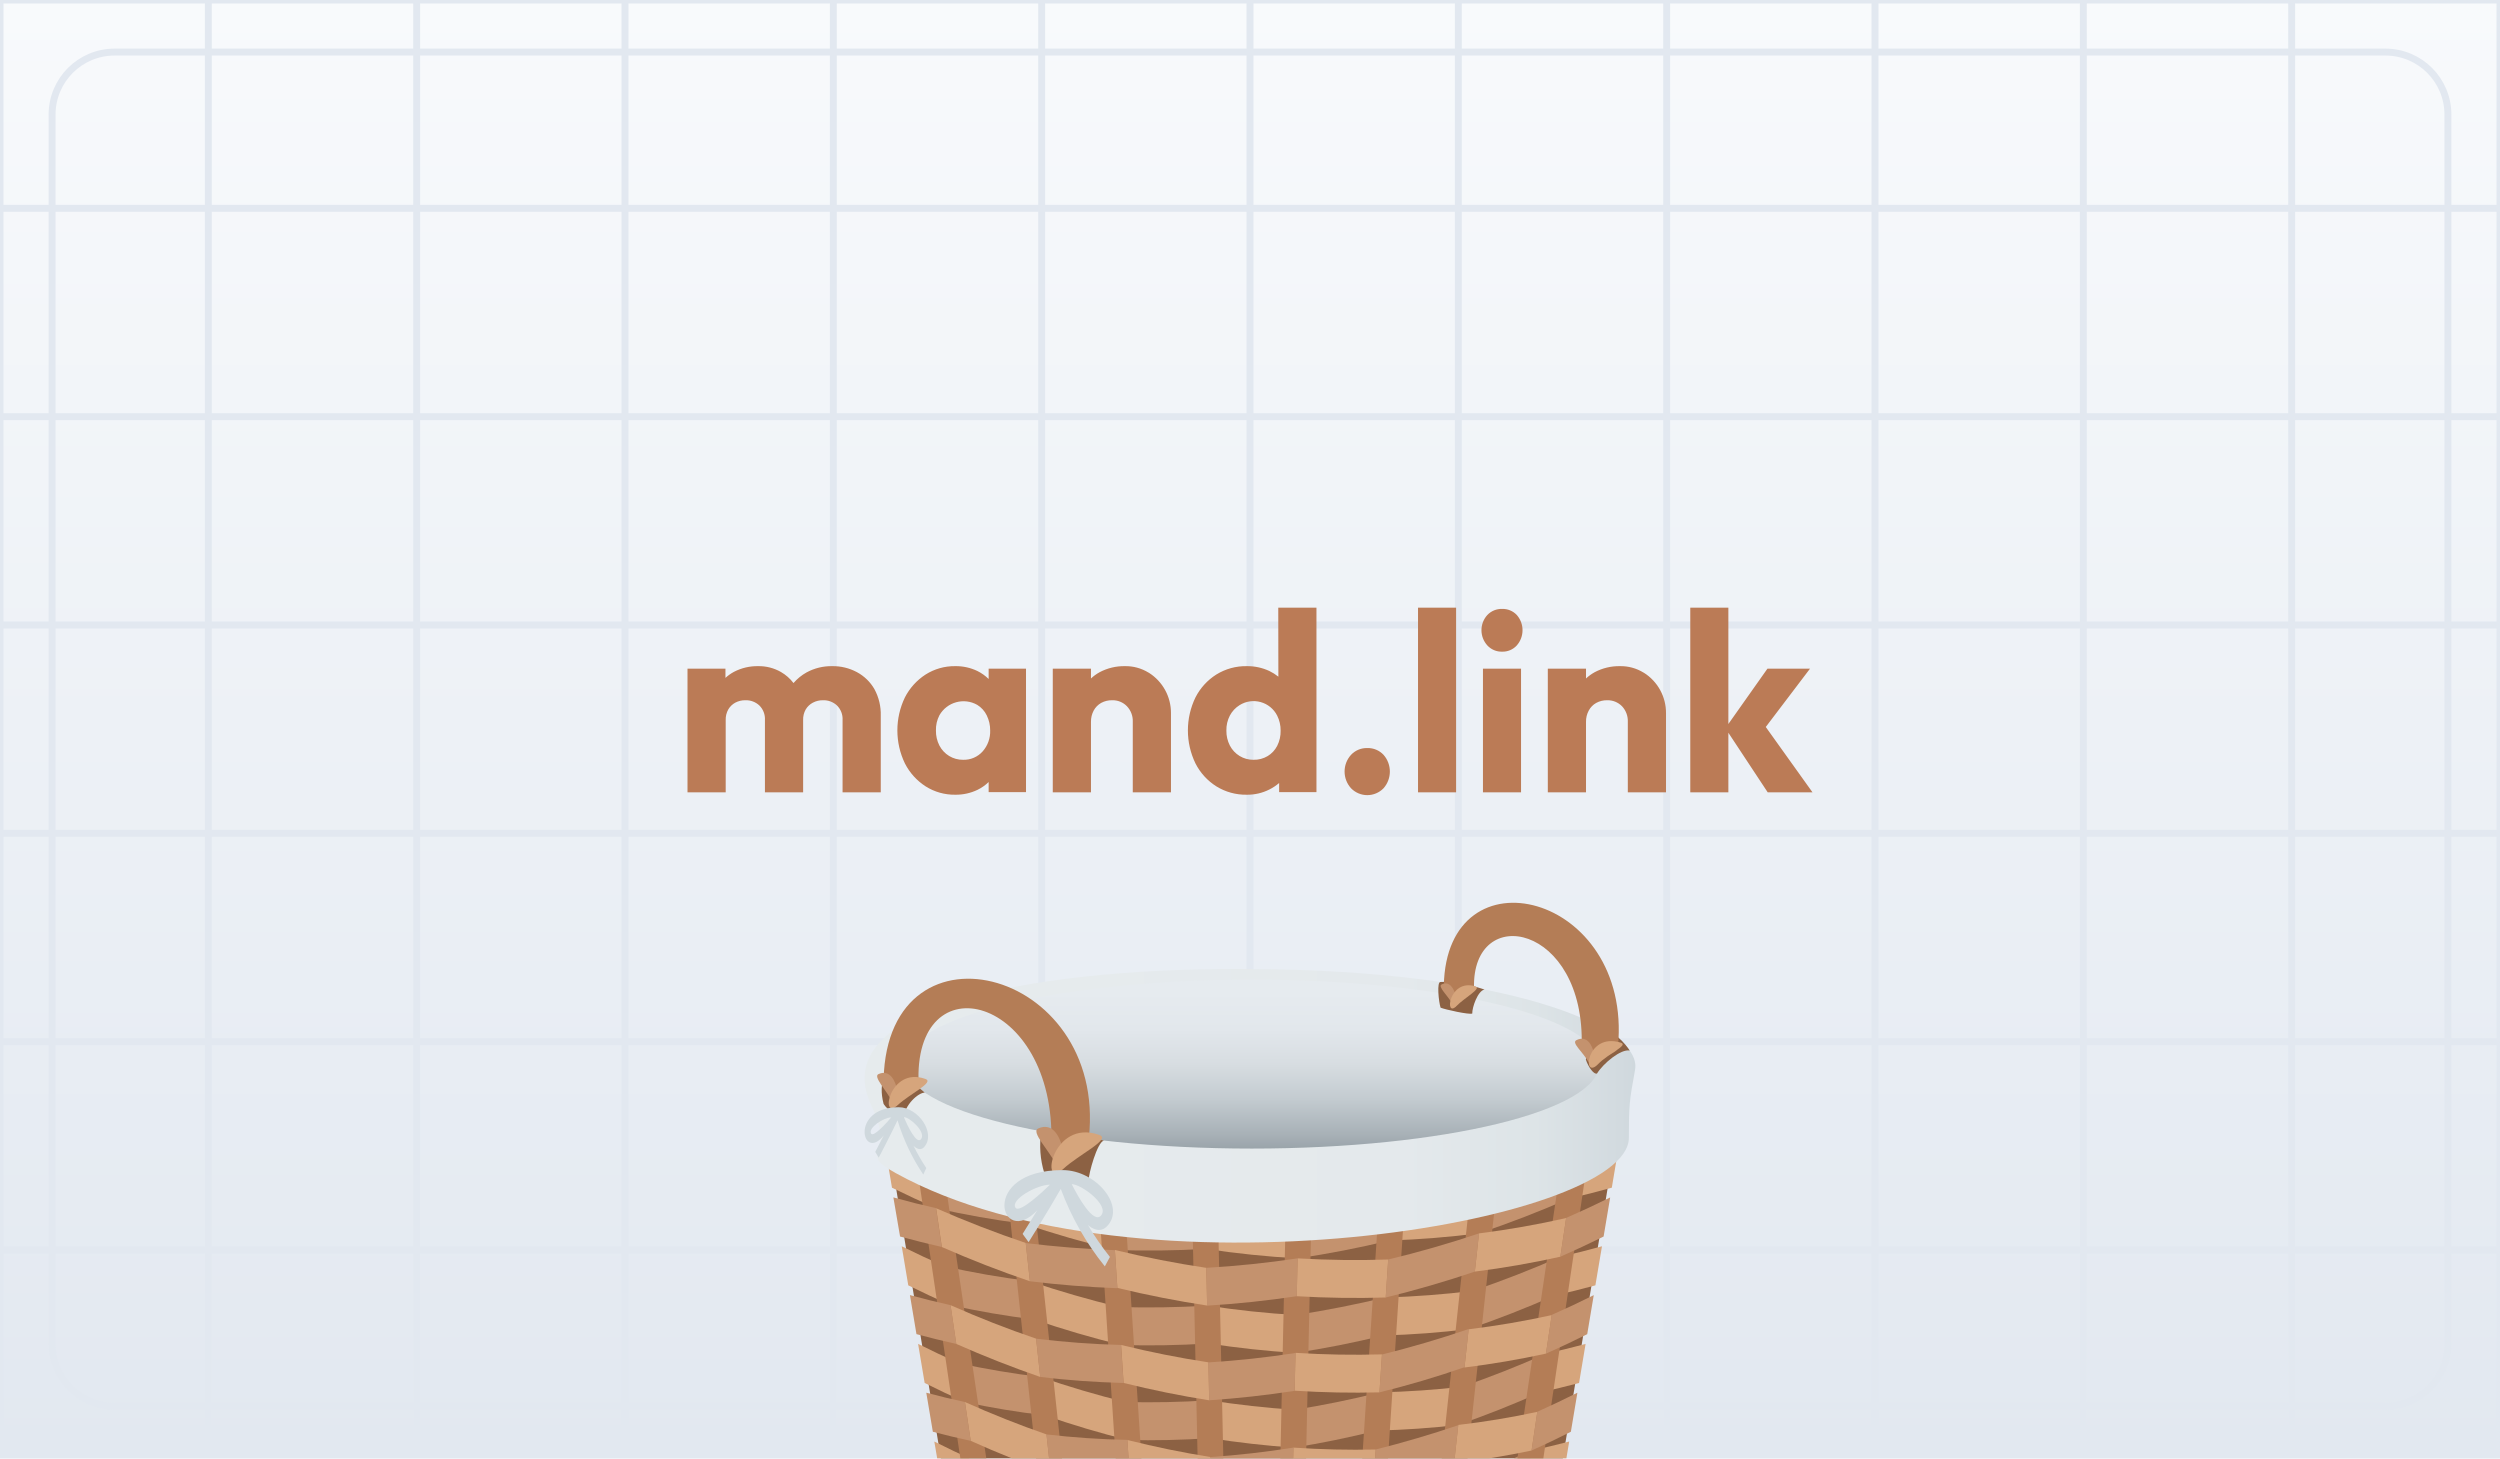
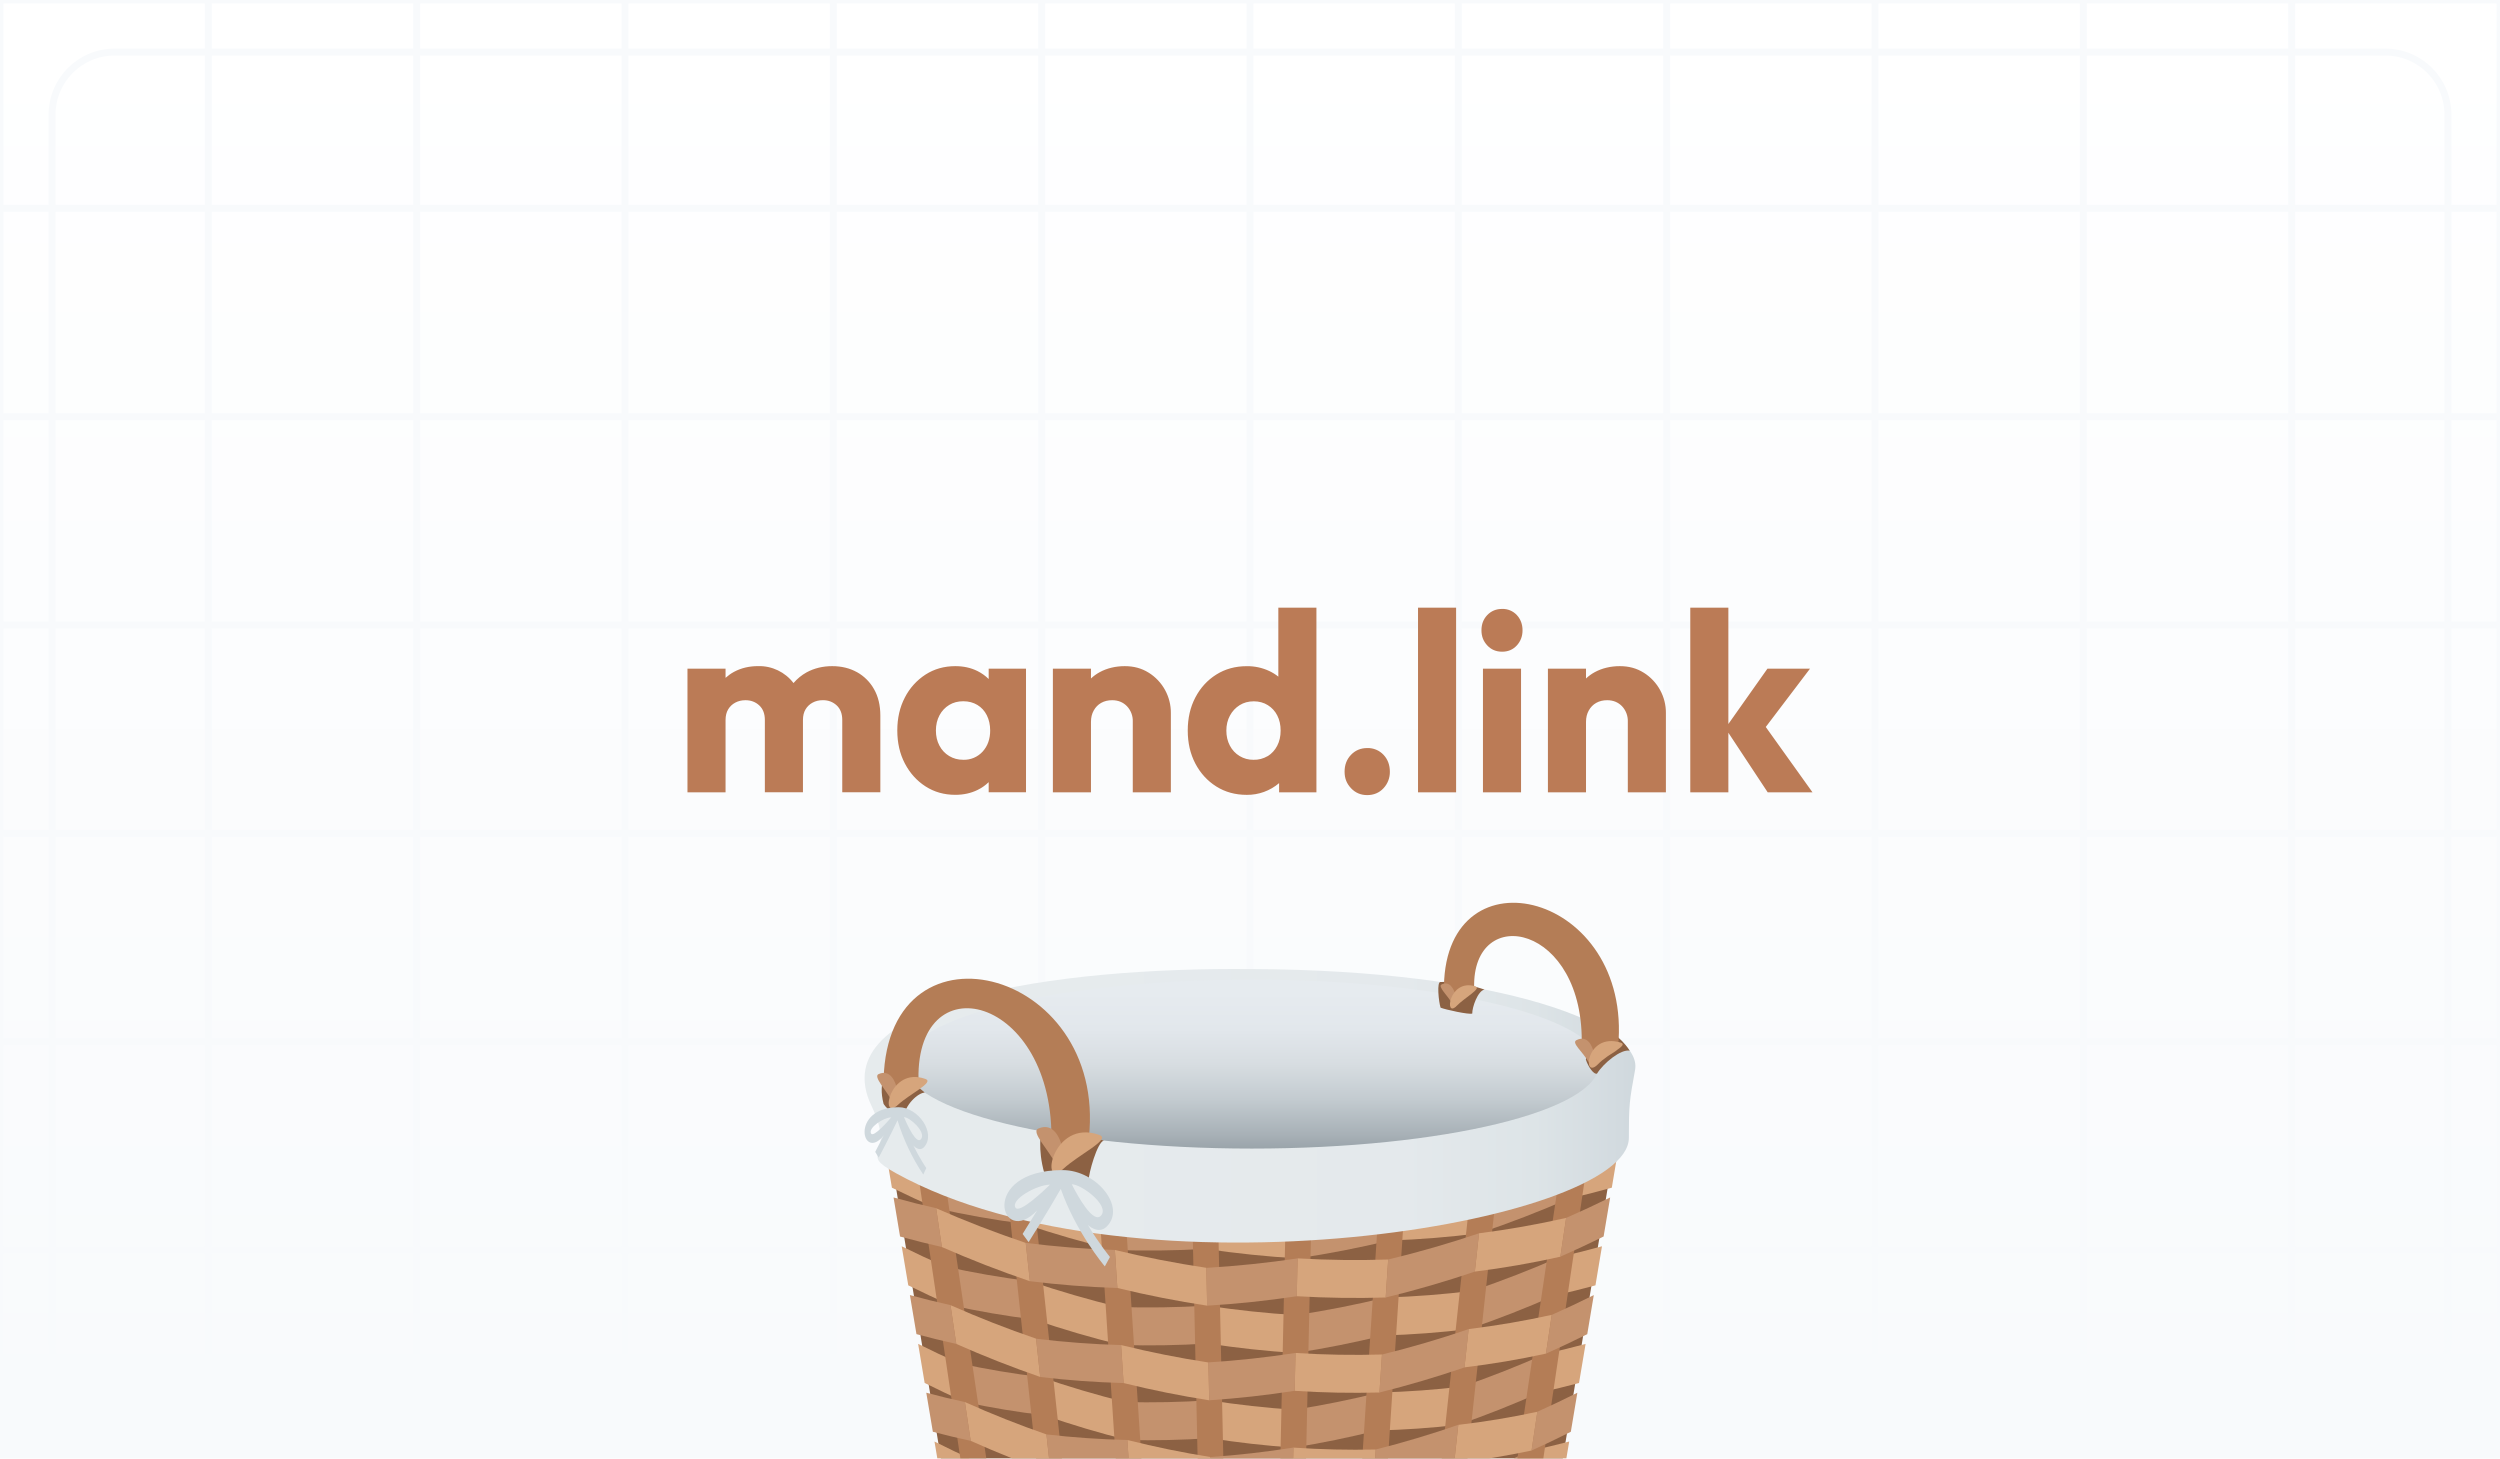
<svg xmlns="http://www.w3.org/2000/svg" xmlns:xlink="http://www.w3.org/1999/xlink" viewBox="0 0 720 420">
  <defs>
-     <linearGradient id="b" x1="361" y1="421" x2="361" y2="1" gradientUnits="userSpaceOnUse">
-       <stop offset="0" stop-color="#e2e8f0" />
-       <stop offset="1" stop-color="#f8fafc" />
+     <linearGradient id="b" x1="361" y1="421" x2="361" y2="1" gradientTransform="matrix(1, 0, 0, 1, 0, 0)" gradientUnits="userSpaceOnUse">
+       <stop offset="0" stop-color="#f8fafc" />
+       <stop offset="1" stop-color="#fff" />
    </linearGradient>
-     <linearGradient id="e" x1="249" y1="-362.47" x2="471" y2="-362.47" gradientTransform="matrix(1, 0, 0, -1, 0, -44)" gradientUnits="userSpaceOnUse">
+     <linearGradient id="e" x1="249" y1="1543.53" x2="471" y2="1543.53" gradientTransform="translate(0 1862) scale(1 -1)" gradientUnits="userSpaceOnUse">
      <stop offset=".25" stop-color="#e6ebed" />
      <stop offset=".7" stop-color="#e4e9ec" />
      <stop offset=".87" stop-color="#dde4e7" />
      <stop offset=".98" stop-color="#d2dadf" />
      <stop offset="1" stop-color="#cfd8dd" />
    </linearGradient>
-     <linearGradient id="f" x1="360.53" y1="-392.68" x2="360.53" y2="-329.72" gradientTransform="matrix(1, 0, 0, -1, 0, -44)" gradientUnits="userSpaceOnUse">
+     <linearGradient id="f" x1="360.53" y1="1513.32" x2="360.53" y2="1576.28" gradientTransform="translate(0 1862) scale(1 -1)" gradientUnits="userSpaceOnUse">
      <stop offset="0" stop-color="#4e5e67" />
      <stop offset=".04" stop-color="#5b6a72" />
      <stop offset=".19" stop-color="#859198" />
      <stop offset=".35" stop-color="#a8b1b7" />
      <stop offset=".51" stop-color="#c3cbd0" />
      <stop offset=".67" stop-color="#d7dde1" />
      <stop offset=".83" stop-color="#e2e7ec" />
      <stop offset="1" stop-color="#e6ebef" />
    </linearGradient>
    <clipPath id="a">
      <path fill="none" d="M1 1h720v420H1z" />
    </clipPath>
    <clipPath id="d">
      <path fill="none" d="M0 0h720v420H0z" />
    </clipPath>
    <symbol id="c" viewBox="0 0 722 422">
      <g clip-path="url(#a)">
        <path fill="url(#b)" d="M1 1h720v420H1z" />
-         <path fill="none" stroke="#e2e8f0" stroke-miterlimit="10" stroke-width="2" d="M1 1h60v60H1zm60 0h60v60H61zm60 0h60v60h-60zm60 0h60v60h-60zm60 0h60v60h-60zm60 0h60v60h-60zm60 0h60v60h-60zm60 0h60v60h-60zm60 0h60v60h-60zm60 0h60v60h-60zm60 0h60v60h-60zm60 0h60v60h-60zM1 61h60v60H1zm60 0h60v60H61zm60 0h60v60h-60zm60 0h60v60h-60zm60 0h60v60h-60zm60 0h60v60h-60zm60 0h60v60h-60zm60 0h60v60h-60zm60 0h60v60h-60zm60 0h60v60h-60zm60 0h60v60h-60zm60 0h60v60h-60zM1 121h60v60H1zm60 0h60v60H61zm60 0h60v60h-60zm60 0h60v60h-60zm60 0h60v60h-60zm60 0h60v60h-60zm60 0h60v60h-60zm60 0h60v60h-60zm60 0h60v60h-60zm60 0h60v60h-60zm60 0h60v60h-60zm60 0h60v60h-60zM1 181h60v60H1zm60 0h60v60H61zm60 0h60v60h-60zm60 0h60v60h-60zm60 0h60v60h-60zm60 0h60v60h-60zm60 0h60v60h-60zm60 0h60v60h-60zm60 0h60v60h-60zm60 0h60v60h-60zm60 0h60v60h-60zm60 0h60v60h-60zM1 241h60v60H1zm60 0h60v60H61zm60 0h60v60h-60zm60 0h60v60h-60zm60 0h60v60h-60zm60 0h60v60h-60zm60 0h60v60h-60zm60 0h60v60h-60zm60 0h60v60h-60zm60 0h60v60h-60zm60 0h60v60h-60zm60 0h60v60h-60zM1 301h60v60H1zm60 0h60v60H61zm60 0h60v60h-60zm60 0h60v60h-60zm60 0h60v60h-60zm60 0h60v60h-60zm60 0h60v60h-60zm60 0h60v60h-60zm60 0h60v60h-60zm60 0h60v60h-60zm60 0h60v60h-60zm60 0h60v60h-60zM1 361h60v60H1zm60 0h60v60H61zm60 0h60v60h-60zm60 0h60v60h-60zm60 0h60v60h-60zm60 0h60v60h-60zm60 0h60v60h-60zm60 0h60v60h-60zm60 0h60v60h-60zm60 0h60v60h-60zm60 0h60v60h-60zm60 0h60v60h-60z" />
-         <rect x="16" y="16" width="690" height="390" rx="18" fill="none" stroke="#e2e8f0" stroke-miterlimit="10" stroke-width="2" />
+         <path fill="none" stroke="#f8fafc" stroke-miterlimit="10" stroke-width="2" d="M1 1h60v60H1zm60 0h60v60H61zm60 0h60v60h-60zm60 0h60v60h-60zm60 0h60v60h-60zm60 0h60v60h-60zm60 0h60v60h-60zm60 0h60v60h-60zm60 0h60v60h-60zm60 0h60v60h-60zm60 0h60v60h-60zm60 0h60v60h-60zM1 61h60v60H1zm60 0h60v60H61zm60 0h60v60h-60zm60 0h60v60h-60zm60 0h60v60h-60zm60 0h60v60h-60zm60 0h60v60h-60zm60 0h60v60h-60zm60 0h60v60h-60zm60 0h60v60h-60zm60 0h60v60h-60zm60 0h60v60h-60zM1 121h60v60H1zm60 0h60v60H61zm60 0h60v60h-60zm60 0h60v60h-60zm60 0h60v60h-60zm60 0h60v60h-60zm60 0h60v60h-60zm60 0h60v60h-60zm60 0h60v60h-60zm60 0h60v60h-60zm60 0h60v60h-60zm60 0h60v60h-60zM1 181h60v60H1zm60 0h60v60H61zm60 0h60v60h-60zm60 0h60v60h-60zm60 0h60v60h-60zm60 0h60v60h-60zm60 0h60v60h-60zm60 0h60v60h-60zm60 0h60v60h-60zm60 0h60v60h-60zm60 0h60v60h-60zm60 0h60v60h-60zM1 241h60v60H1zm60 0h60v60H61zm60 0h60v60h-60zm60 0h60v60h-60zm60 0h60v60h-60zm60 0h60v60h-60zm60 0h60v60h-60zm60 0h60v60h-60zm60 0h60v60h-60zm60 0h60v60h-60zm60 0h60v60h-60zm60 0h60v60h-60zM1 301h60v60H1zm60 0h60v60H61zm60 0h60v60h-60zm60 0h60v60h-60zm60 0h60v60h-60zm60 0h60v60h-60zm60 0h60v60h-60zm60 0h60v60h-60zm60 0h60v60h-60zm60 0h60v60h-60zm60 0h60v60h-60zm60 0h60v60h-60zM1 361h60v60H1zm60 0h60v60H61zm60 0h60v60h-60zm60 0h60v60h-60zm60 0h60v60h-60zm60 0h60v60h-60zm60 0h60v60h-60zm60 0h60v60h-60zm60 0h60v60h-60zm60 0h60v60h-60zm60 0h60v60h-60zm60 0h60v60h-60z" />
+         <rect x="16" y="16" width="690" height="390" rx="18" ry="18" fill="none" stroke="#f8fafc" stroke-miterlimit="10" stroke-width="2" />
      </g>
    </symbol>
  </defs>
  <use width="722" height="422" transform="translate(-1 -1)" xlink:href="#c" />
  <g clip-path="url(#d)">
-     <path d="M446.4 442.27a241.72 241.72 0 0 1-171.73 0L256 329.73a294.33 294.33 0 0 0 209.07 0L446.4 442.27Z" fill="#8c6143" />
-     <path d="M271 426.4c3.66 1.87 7.33 3.63 11 5.31q-.82-5.59-1.66-11.17a296.08 296.08 0 0 1-11.26-5.38Zm180.93-11.24q-5.35 1.41-10.84 2.59l-1.66 11.16q5.35-1.12 10.62-2.51.95-5.61 1.88-11.24Z" fill="#d6a57c" />
-     <path d="M439.43 428.91q-11.15 5.05-22.43 9l1.19-11q11.51-4 22.9-9.16c-.55 3.73-1.09 7.44-1.66 11.16Z" fill="#c4926e" />
-     <path d="m348.25 403.29.24 10.9q12.06 1.89 24 2.72l.24-10.9q-12.16-.81-24.48-2.72Zm49.03-2.29-.72 11q11.85-.27 23.43-1.63l1.19-11q-11.79 1.36-23.9 1.63Zm-97.7-4.44 1.19 11q11.93 4.14 23.91 7.13l-.68-10.91q-12.25-3.04-24.42-7.22Z" fill="#d6a57c" />
-     <path d="M348.49 414.19q-12 .81-23.81.53l-.68-10.94q12 .3 24.29-.49Z" fill="#c4926e" />
-     <path d="M266.3 398.29q5.77 2.9 11.6 5.5l-1.65-11.16q-6-2.65-11.84-5.59Z" fill="#d6a57c" />
-     <path d="M300.78 407.59q-11.62-1.35-22.88-3.79l-1.65-11.17q11.46 2.5 23.34 3.93l1.19 11.03Z" fill="#c4926e" />
-     <path d="M456.65 387.05q-5.65 1.53-11.42 2.79L443.58 401c3.76-.81 7.49-1.72 11.19-2.7q.93-5.64 1.88-11.25Z" fill="#d6a57c" />
-     <path d="M443.58 401q-11.71 5.25-23.59 9.35l1.19-11q12.1-4.17 24.05-9.49L443.58 401Zm-47.02 11q-12 3-24.05 4.93l.24-10.9q12.24-1.92 24.53-5Z" fill="#c4926e" />
-     <path d="m347.65 376 .24 10.9q12.66 1.95 25.22 2.73l.24-10.9q-12.78-.73-25.7-2.73Zm51.43-2.32-.72 10.94q12.45-.35 24.62-1.85.58-5.5 1.19-11-12.39 1.52-25.09 1.91ZM296.6 369l1.19 11q12.51 4.26 25.09 7.35l-.71-10.95q-12.82-3.11-25.57-7.4Z" fill="#d6a57c" />
-     <path d="M347.89 386.93q-12.6.79-25 .43l-.71-10.94c8.41.25 16.92.13 25.48-.39Z" fill="#c4926e" />
-     <path d="M261.58 370.18q6.06 3 12.18 5.71l-1.66-11.17q-6.23-2.73-12.4-5.79.93 5.63 1.88 11.25Z" fill="#d6a57c" />
-     <path d="M297.79 380q-12.21-1.5-24-4.12l-1.66-11.17q12 2.7 24.5 4.26.57 5.53 1.16 11.03Z" fill="#c4926e" />
-     <path d="M461.37 358.93q-5.94 1.65-12 3l-1.66 11.17q5.94-1.32 11.76-2.92Z" fill="#d6a57c" />
-     <path d="M447.72 373.1q-12.29 5.43-24.74 9.67.58-5.5 1.19-11 12.68-4.31 25.21-9.81l-1.66 11.14Zm-49.36 11.52q-12.63 3.11-25.25 5l.24-10.9q12.84-2 25.73-5.08Z" fill="#c4926e" />
-     <path d="m347.05 348.79.24 10.89q13.26 2 26.42 2.73l.24-10.9q-13.38-.76-26.9-2.72Zm53.83-2.46-.72 10.94q13.05-.45 25.8-2.08l1.19-11a299.1 299.1 0 0 1-26.27 2.14Zm-107.27-4.93 1.2 11c8.72 2.93 17.5 5.46 26.28 7.57l-.72-10.94q-13.37-3.18-26.76-7.63Z" fill="#d6a57c" />
-     <path d="M347.29 359.68c-8.8.51-17.55.61-26.2.32l-.72-10.94c8.81.31 17.72.22 26.68-.27l.24 10.89Z" fill="#c4926e" />
-     <path d="m255 330.82 1.89 11.24q6.33 3.12 12.74 5.91l-1.66-11.16q-6.53-2.81-12.97-5.99Z" fill="#d6a57c" />
-     <path d="M294.81 352.43q-12.8-1.64-25.2-4.46l-1.66-11.16q12.62 2.9 25.66 4.59Z" fill="#c4926e" />
-     <path d="M466.09 330.82q-6.22 1.76-12.56 3.2-.84 5.58-1.66 11.17 6.22-1.43 12.33-3.13Z" fill="#d6a57c" />
-     <path d="M451.87 345.19q-12.86 5.63-25.91 10l1.19-11q13.28-4.44 26.38-10.14-.84 5.55-1.66 11.14Zm-51.71 12.08q-13.23 3.18-26.45 5.14l.24-10.9q13.46-2 26.93-5.18Z" fill="#c4926e" />
-     <path fill="#b47d56" d="m323.69 455.98-7.21-109.62 7.39-.42 7.21 109.61-7.39.43zm22.06 1.87-2.4-109.17 7.4-.13 2.4 109.16-7.4.14zm-65.29-11.72-16.61-111.8 7.33-.96 16.61 111.82-7.33.94zm21.41 5.94-11.96-110.49 7.37-.7 11.96 110.49-7.37.7zm117.32 0-7.36-.7 11.96-110.49 7.36.7-11.96 110.49zm21.41-5.94-7.32-.94 16.61-111.82 7.32.96-16.61 111.8zm-65.29 11.72-7.4-.14 2.41-109.16 7.4.13-2.41 109.17zm22.07-1.87-7.39-.43 7.21-109.61 7.38.42-7.2 109.62z" />
-     <path d="M347.65 376q-12.9-1.95-25.84-5.08l-.72-10.92q13.17 3.18 26.32 5.14Zm-51.05-7q-12.74-4.32-25.33-9.85-.84-5.58-1.66-11.17 12.81 5.61 25.8 10L296.6 369Z" fill="#d6a57c" />
-     <path d="M259.22 356.12q6 1.65 12 3-.84-5.58-1.66-11.17-6.19-1.39-12.27-3.1.98 5.65 1.93 11.27ZM295.4 358l1.2 11q12.43 1.54 25.2 2l-.71-10.95q-12.99-.49-25.69-2.05Z" fill="#c4926e" />
-     <path d="M449.38 361.93q-12.11 2.71-24.62 4.29l1.2-11q12.74-1.62 25.08-4.42l-1.66 11.13Z" fill="#d6a57c" />
-     <path d="M463.73 344.87q-6.32 3.11-12.69 5.9l-1.66 11.16q6.25-2.74 12.46-5.81Z" fill="#c4926e" />
-     <path d="M399.08 373.68q-12.69.39-25.61-.37l.24-10.9q13.16.76 26.09.33Z" fill="#d6a57c" />
-     <path d="m347.41 365.14.24 10.89q12.84-.78 25.82-2.72l.24-10.9q-13.2 1.97-26.3 2.73Zm52.39-2.4-.72 10.94q12.87-3.14 25.68-7.46l1.2-11q-13.04 4.37-26.16 7.52Z" fill="#c4926e" />
-     <path d="M348.25 403.29q-12.3-1.94-24.64-5l-.72-10.94q12.57 3.09 25.12 5Zm-48.67-6.73q-12.15-4.19-24.17-9.51l-1.65-11.16q12.23 5.42 24.63 9.64.61 5.47 1.19 11.03Z" fill="#d6a57c" />
-     <path d="M263.94 384.23q5.69 1.54 11.48 2.82l-1.66-11.16q-5.91-1.32-11.7-2.9l1.88 11.24Zm34.45 1.31 1.19 11c7.9 1 15.92 1.53 24 1.76l-.72-10.95c-8.23-.22-16.41-.83-24.47-1.81Z" fill="#c4926e" />
-     <path d="M445.23 389.84q-11.52 2.52-23.45 4l1.19-11c8.1-1 16.09-2.36 23.92-4.09l-1.66 11.09Z" fill="#d6a57c" />
-     <path d="M459 373q-6 3-12.11 5.69l-1.66 11.16q6-2.65 11.89-5.61L459 373Z" fill="#c4926e" />
-     <path d="M397.28 401q-12.09.31-24.41-.48l.24-10.9q12.54.79 24.89.44Z" fill="#d6a57c" />
-     <path d="m348 392.38.24 10.9q12.24-.81 24.62-2.72l.24-10.9q-12.59 1.94-25.1 2.72Zm50-2.28-.72 10.9q12.27-3 24.5-7.24l1.2-11Q410.52 387 398 390.1Z" fill="#c4926e" />
-     <path d="M348.85 430.54q-11.7-1.91-23.45-4.87l-.71-10.95q12 3 23.93 4.91l.23 10.91Zm-46.28-6.4q-11.56-4-23-9.18l-1.66-11.17q11.67 5.22 23.48 9.32.61 5.52 1.18 11.03Z" fill="#d6a57c" />
-     <path d="M268.66 412.35c3.6.95 7.23 1.83 10.9 2.61l-1.66-11.17c-3.74-.81-7.46-1.7-11.13-2.69Zm32.72.76q.58 5.52 1.19 11 11.26 1.29 22.83 1.53l-.71-10.95q-11.8-.24-23.31-1.58Z" fill="#c4926e" />
-     <path d="M441.09 417.75q-11 2.33-22.3 3.63l1.2-11q11.56-1.35 22.75-3.77Z" fill="#d6a57c" />
-     <path d="M454.29 401.1a288.82 288.82 0 0 1-11.55 5.49l-1.65 11.16q5.69-2.56 11.32-5.4.95-5.62 1.88-11.25Z" fill="#c4926e" />
-     <path d="M395.48 428.41q-11.49.22-23.21-.6l.24-10.9q11.94.81 23.69.55Z" fill="#d6a57c" />
-     <path d="m348.61 419.63.24 10.91q11.64-.84 23.42-2.73l.24-10.9q-12 1.91-23.9 2.72Zm47.59-2.17-.72 11q11.68-3 23.31-7l1.2-11q-11.86 4-23.79 7Z" fill="#c4926e" />
-     <path d="M360.53 279.1c-56.37-.63-124 9.14-109.55 39.37 7.45 15.56-4.43 13.06 7 19.39 68.7 38 211.13 14.57 211.13-10.17 0-9.45.15-10.6 1.78-19.56 2.35-12.76-38.11-28.75-110.36-29.03Z" fill="url(#e)" />
+     <path d="M446.4 442.27a241.72 241.72 0 0 1-171.73 0L256 329.72a294.28 294.28 0 0 0 209.07 0L446.4 442.27Z" fill="#8c6143" />
+     <path d="M271.02 426.4a271.2 271.2 0 0 0 11.03 5.31l-1.66-11.17c-3.77-1.7-7.53-3.49-11.26-5.38l1.89 11.24Zm180.91-11.24c-3.58.94-7.19 1.81-10.85 2.59l-1.66 11.17c3.57-.75 7.12-1.59 10.62-2.51l1.89-11.24Z" fill="#d6a57c" />
+     <path d="M439.43 428.91a277.8 277.8 0 0 1-22.43 9.02l1.19-11.03a281.36 281.36 0 0 0 22.89-9.16l-1.66 11.17Z" fill="#c4926e" />
+     <path d="m348.25 403.29.24 10.9a272.04 272.04 0 0 0 24.02 2.72l.24-10.9c-8.12-.54-16.3-1.44-24.5-2.72Zm49.03-2.25-.72 10.94c7.9-.19 15.72-.73 23.43-1.63l1.19-11.03a257.9 257.9 0 0 1-23.9 1.72Zm-97.7-4.48 1.19 11.03a280.65 280.65 0 0 0 23.91 7.13l-.72-10.94a291.32 291.32 0 0 1-24.38-7.22Z" fill="#d6a57c" />
+     <path d="M348.49 414.19c-8 .54-15.95.71-23.81.54l-.72-10.94c8.02.2 16.12.04 24.29-.5l.24 10.9Z" fill="#c4926e" />
+     <path d="M266.3 398.29c3.85 1.93 7.72 3.76 11.61 5.5l-1.66-11.16a302.17 302.17 0 0 1-11.83-5.59l1.88 11.25Z" fill="#d6a57c" />
+     <path d="M300.78 407.59a238.6 238.6 0 0 1-22.87-3.79l-1.66-11.16a244.86 244.86 0 0 0 23.34 3.93l1.19 11.03Z" fill="#c4926e" />
+     <path d="M456.65 387.05a253.56 253.56 0 0 1-11.42 2.8l-1.66 11.16c3.77-.81 7.5-1.72 11.19-2.71l1.89-11.25Z" fill="#d6a57c" />
+     <path d="M443.58 401a288.86 288.86 0 0 1-23.59 9.35l1.19-11.03a298.18 298.18 0 0 0 24.05-9.48l-1.66 11.17Zm-47.02 10.98a282.64 282.64 0 0 1-24.05 4.93l.24-10.9a281.96 281.96 0 0 0 24.53-4.97l-.72 10.94Z" fill="#c4926e" />
+     <path d="m347.65 376.03.24 10.9c8.44 1.3 16.86 2.2 25.22 2.73l.24-10.9c-8.52-.52-17.1-1.43-25.7-2.73Zm51.43-2.35-.72 10.94a266 266 0 0 0 24.61-1.85l1.19-11.03a266.3 266.3 0 0 1-25.09 1.94Zm-102.48-4.69 1.2 11.03a300.01 300.01 0 0 0 25.09 7.35l-.72-10.94a307.25 307.25 0 0 1-25.57-7.44Z" fill="#d6a57c" />
+     <path d="M347.89 386.93c-8.4.53-16.75.67-25.01.43l-.72-10.94c8.42.26 16.92.13 25.49-.39l.24 10.9Z" fill="#c4926e" />
+     <path d="M261.58 370.18c4.04 2 8.1 3.9 12.17 5.71l-1.66-11.17a301.33 301.33 0 0 1-12.4-5.79l1.89 11.25Z" fill="#d6a57c" />
+     <path d="M297.79 380.01c-8.14-1-16.16-2.38-24.04-4.12l-1.66-11.17c8.03 1.8 16.21 3.22 24.5 4.26l1.2 11.03Z" fill="#c4926e" />
+     <path d="M461.37 358.93c-3.96 1.1-7.95 2.1-11.98 3l-1.66 11.17c3.96-.89 7.88-1.86 11.76-2.92l1.88-11.25Z" fill="#d6a57c" />
+     <path d="M447.72 373.1a299.89 299.89 0 0 1-24.75 9.67l1.19-11.03a312.35 312.35 0 0 0 25.22-9.81l-1.66 11.17Zm-49.36 11.52a290.99 290.99 0 0 1-25.24 5.03l.24-10.9c8.56-1.3 17.15-2.99 25.73-5.08l-.72 10.94Z" fill="#c4926e" />
+     <path d="m347.05 348.79.24 10.9a298.74 298.74 0 0 0 26.42 2.73l.24-10.9c-8.92-.5-17.9-1.4-26.9-2.72Zm53.83-2.46-.72 10.94c8.7-.3 17.31-.99 25.8-2.08l1.19-11.03a284.77 284.77 0 0 1-26.27 2.17Zm-107.27-4.93 1.2 11.03c8.72 2.93 17.5 5.45 26.28 7.57l-.72-10.94a317.02 317.02 0 0 1-26.75-7.66Z" fill="#d6a57c" />
+     <path d="M347.29 359.68c-8.8.5-17.55.61-26.21.32l-.72-10.94c8.82.31 17.72.22 26.68-.27l.24 10.9Z" fill="#c4926e" />
+     <path d="m254.98 330.82 1.89 11.24c4.23 2.08 8.48 4.05 12.75 5.91l-1.66-11.16c-4.35-1.89-8.67-3.9-12.98-6Z" fill="#d6a57c" />
+     <path d="M294.81 352.43a264.78 264.78 0 0 1-25.2-4.46l-1.66-11.16a271.4 271.4 0 0 0 25.66 4.59l1.2 11.03Z" fill="#c4926e" />
+     <path d="M466.09 330.82a248.13 248.13 0 0 1-12.56 3.2l-1.66 11.17c4.15-.95 8.26-1.99 12.33-3.13l1.89-11.24Z" fill="#d6a57c" />
+     <path d="M451.87 345.19a314.64 314.64 0 0 1-25.91 10l1.19-11.03a322.03 322.03 0 0 0 26.38-10.14l-1.66 11.17Zm-51.71 12.08a310.35 310.35 0 0 1-26.44 5.14l.24-10.9a307.5 307.5 0 0 0 26.92-5.18l-.72 10.94Z" fill="#c4926e" />
+     <path fill="#b47d56" d="m323.69 455.98-7.21-109.62 7.39-.42 7.21 109.61-7.39.43zm22.06 1.87-2.4-109.17 7.4-.14 2.4 109.17-7.4.14zm-65.29-11.72-16.61-111.8 7.33-.96 16.61 111.82-7.33.94zm21.41 5.94-11.96-110.49 7.37-.7 11.95 110.49-7.36.7zm117.32 0-7.36-.7 11.96-110.49 7.36.7-11.96 110.49zm21.41-5.94-7.32-.94 16.61-111.82 7.32.96-16.61 111.8zm-65.29 11.72-7.4-.14 2.41-109.17 7.4.14-2.41 109.17zm22.07-1.87-7.39-.43 7.21-109.61 7.38.42-7.2 109.62z" />
+     <path d="M347.65 376.03c-8.6-1.3-17.22-2.99-25.84-5.09l-.72-10.94a306.35 306.35 0 0 0 26.33 5.13l.24 10.9Zm-51.05-7.04a313.48 313.48 0 0 1-25.33-9.84l-1.66-11.17a313.6 313.6 0 0 0 25.8 9.98l1.19 11.03Z" fill="#d6a57c" />
+     <path d="M259.22 356.12c3.98 1.1 7.99 2.1 12.05 3.02l-1.66-11.17c-4.13-.93-8.23-1.97-12.27-3.1l1.88 11.25Zm36.18 1.83 1.19 11.03c8.3 1.04 16.71 1.69 25.21 1.96l-.72-10.94c-8.66-.29-17.23-.98-25.68-2.05Z" fill="#c4926e" />
+     <path d="M449.38 361.93a258.79 258.79 0 0 1-24.62 4.29l1.2-11.03a265.41 265.41 0 0 0 25.08-4.43l-1.66 11.16Z" fill="#d6a57c" />
+     <path d="M463.73 344.87a314.73 314.73 0 0 1-12.69 5.89l-1.66 11.16c4.17-1.83 8.32-3.77 12.46-5.81l1.89-11.25Z" fill="#c4926e" />
+     <path d="M399.08 373.68c-8.46.26-17.01.14-25.61-.37l.24-10.9c8.76.51 17.47.61 26.08.33l-.72 10.94Z" fill="#d6a57c" />
+     <path d="m347.41 365.14.24 10.9c8.56-.52 17.18-1.42 25.82-2.72l.24-10.9a299.48 299.48 0 0 1-26.3 2.73Zm52.39-2.4-.72 10.94a304.89 304.89 0 0 0 25.68-7.46l1.2-11.03a308.38 308.38 0 0 1-26.16 7.55Z" fill="#c4926e" />
+     <path d="M348.25 403.29a289.15 289.15 0 0 1-24.65-4.97l-.72-10.94a287 287 0 0 0 25.13 5.01l.24 10.9Zm-48.67-6.73a302.45 302.45 0 0 1-24.17-9.51l-1.66-11.16a305.84 305.84 0 0 0 24.63 9.64l1.19 11.03Z" fill="#d6a57c" />
+     <path d="M263.94 384.23c3.79 1.03 7.61 1.97 11.47 2.81l-1.66-11.16c-3.94-.88-7.84-1.84-11.7-2.9l1.89 11.25Zm34.45 1.31 1.19 11.03c7.9.95 15.92 1.53 24.02 1.75l-.72-10.94a266.9 266.9 0 0 1-24.49-1.83Z" fill="#c4926e" />
+     <path d="M445.23 389.84a246.86 246.86 0 0 1-23.46 3.96l1.2-11.03a254 254 0 0 0 23.92-4.09l-1.66 11.16Z" fill="#d6a57c" />
+     <path d="M459.01 372.99c-4.02 2-8.06 3.9-12.11 5.7l-1.66 11.16a297.5 297.5 0 0 0 11.89-5.61l1.88-11.25Z" fill="#c4926e" />
+     <path d="M397.28 401.04c-8.06.21-16.21.06-24.41-.48l.24-10.9c8.36.53 16.66.67 24.89.44l-.72 10.94Z" fill="#d6a57c" />
+     <path d="m348.01 392.38.24 10.9a277.8 277.8 0 0 0 24.62-2.73l.24-10.9c-8.4 1.29-16.78 2.2-25.1 2.72ZM398 390.1l-.72 10.94a293.96 293.96 0 0 0 24.5-7.23l1.2-11.03a298.4 298.4 0 0 1-24.97 7.33Z" fill="#c4926e" />
+     <path d="M348.85 430.54a272.93 272.93 0 0 1-23.45-4.87l-.72-10.95c7.98 2 15.97 3.64 23.93 4.91l.24 10.9Zm-46.28-6.4a291.5 291.5 0 0 1-23.01-9.18l-1.66-11.16c7.77 3.48 15.6 6.58 23.47 9.31l1.19 11.03Z" fill="#d6a57c" />
+     <path d="M268.66 412.35c3.6.96 7.23 1.83 10.9 2.61l-1.66-11.16c-3.75-.81-7.46-1.71-11.13-2.7l1.89 11.25Zm32.72.76 1.19 11.03c7.51.86 15.13 1.37 22.84 1.53l-.72-10.95c-7.86-.19-15.64-.72-23.31-1.61Z" fill="#c4926e" />
+     <path d="M441.09 417.75a235.87 235.87 0 0 1-22.29 3.64l1.2-11.03c7.71-.9 15.3-2.16 22.75-3.77l-1.66 11.16Z" fill="#d6a57c" />
+     <path d="M454.29 401.1a288.82 288.82 0 0 1-11.55 5.49l-1.66 11.16c3.79-1.71 7.57-3.51 11.32-5.4l1.88-11.25Z" fill="#c4926e" />
+     <path d="M395.48 428.41c-7.66.15-15.41-.04-23.21-.6l.24-10.9c7.96.54 15.87.72 23.69.55l-.72 10.94Z" fill="#d6a57c" />
+     <path d="m348.61 419.63.24 10.9c7.76-.56 15.58-1.47 23.42-2.73l.24-10.9c-8 1.27-15.97 2.18-23.89 2.72Zm47.59-2.17-.72 10.94a281.95 281.95 0 0 0 23.31-7.02l1.2-11.03a285.37 285.37 0 0 1-23.79 7.11Z" fill="#c4926e" />
+     <path d="M360.53 279.1c-56.38-.62-124.02 9.14-109.55 39.37 7.45 15.56-4.43 13.07 7.01 19.39 68.7 37.99 211.13 14.57 211.12-10.17 0-9.45.15-10.6 1.79-19.56 2.33-12.76-38.13-28.75-110.37-29.04Z" fill="url(#e)" />
    <ellipse cx="360.53" cy="306.46" rx="100.04" ry="24.33" fill="url(#f)" />
-     <path d="M414.89 282.81c-1.17-.17-.54 5.79 0 7.4 1.36.56 8.25 2.07 9.12 1.69-.06-1.75 1.61-6.6 3.54-6.91 0 .01-7.05-2.5-12.66-2.18Zm-115 42.98a26.93 26.93 0 0 0 .88 12.08c1.36.55 11.89 2.44 12.76 2.06-.06-1.74 2.49-11.13 4.42-11.44a98.44 98.44 0 0 0-18.06-2.7Zm-44.23-17.48s-2.92 3-1.18 9.63c.92 1.6 4.9 4.46 5.77 4.08.25-3.8 4.2-7.35 6.09-7.35a34.13 34.13 0 0 0-10.68-6.36ZM460.91 296c-1.17-.18-3.6 4.49-4.18 9.17.68 2.14 2.35 4.4 3.21 4 1.87-3 6.91-7.13 9.42-6.61 0 .03-3.1-5.19-8.45-6.56Z" fill="#8c6143" />
-     <path d="M455.52 301.41c1.09-35.42-31.69-41.62-31-16.86.08 2.64-8.79 4.69-8.7-.64.73-40.06 54.33-26.77 50.16 17.5-.3 3.66-10.55 3.07-10.46 0Z" fill="#b47d56" />
-     <path d="M454 299.57c5.95-3 6.39 11.3 3.57 6.4-1.77-3.12-5.08-5.63-3.57-6.4Z" fill="#c4926e" />
-     <path d="M466.72 300.26c-10-3-11.19 11.11-6.46 6.2 3-3.12 9.02-5.46 6.46-6.2Z" fill="#d6a57c" />
-     <path d="M415.15 283.54c4.57-2.34 5.37 9.4 3.21 5.64-1.36-2.39-4.36-5.05-3.21-5.64Z" fill="#c4926e" />
-     <path d="M424.9 284.06c-7.67-2.32-9 9.4-5.4 5.64 2.31-2.38 7.36-5.05 5.4-5.64Z" fill="#d6a57c" />
-     <path d="M302.79 329.57c1.33-43.23-40.13-53.28-38.21-17.11.14 2.64-10.24 3.66-10.1-1.66 1.25-48.86 66.45-31.39 58.8 19.29-.55 3.64-10.58 2.55-10.49-.52Z" fill="#b47d56" />
-     <path d="M299 325c8.51-3.79 8.77 17.53 5.24 10.52C302 331.11 296.83 326 299 325Z" fill="#c4926e" />
-     <path d="M316.62 326.87c-13.68-4.9-17.31 16.24-10.35 9.74 4.42-4.11 13.84-8.49 10.35-9.74Z" fill="#d6a57c" />
-     <path d="M253 309.34c6.53-2.91 6.72 13.43 4 8.06-1.67-3.4-5.63-7.32-4-8.06Z" fill="#c4926e" />
-     <path d="M266.53 310.74c-10.48-3.76-13.26 12.44-7.93 7.48 3.4-3.17 10.61-6.52 7.93-7.48Z" fill="#d6a57c" />
-     <path d="M313.32 352.8s2.94 2.84 5.36.5c5.8-5.63-2.9-16.31-12.64-16.31-24.39 0-17.88 22.81-7.32 11.58a483.59 483.59 0 0 1-4.21 6.8l1.73 2.37c.27-.43 5.93-9.45 9.26-15.34a79.93 79.93 0 0 0 12.69 22.32l1.47-2.72a79.63 79.63 0 0 1-6.34-9.2Zm3.83-2.77c-2.22 2.69-6.78-5.54-8.49-9 2.79.04 10.89 6.07 8.49 8.97Zm-24.68-2.2c-1.57-2.32 6.15-6.64 9.91-6.64-1.56 1.54-8.73 8.38-9.91 6.64Zm-29.4-17.89s1.72 2 3.13.36c3.4-3.94-1.7-11.42-7.38-11.42-14.28 0-10.47 16-4.29 8.1-1.32 2.59-2.45 4.73-2.46 4.77l1 1.65c.15-.3 3.47-6.61 5.42-10.74a58.45 58.45 0 0 0 7.42 15.62l.86-1.89a55.94 55.94 0 0 1-3.7-6.45Zm2.24-1.93c-1.29 1.88-4-3.88-5-6.28 1.69 0 6.4 4.27 5 6.27Zm-14.44-1.54c-.92-1.62 3.6-4.65 5.8-4.65-.91 1.08-5.11 5.87-5.8 4.65Z" fill="#cfd8dd" />
+     <path d="M414.89 282.81c-1.17-.17-.54 5.79 0 7.4 1.36.56 8.25 2.07 9.12 1.69-.06-1.74 1.61-6.6 3.54-6.9 0 0-7.05-2.5-12.66-2.18Zm-115 42.98s-1.12 5.12.88 12.07c1.36.56 11.89 2.44 12.76 2.06-.06-1.74 2.49-11.13 4.42-11.44 0 0-9.19-2.36-18.06-2.7Zm-44.23-17.48s-2.92 2.96-1.18 9.63c.92 1.6 4.9 4.46 5.77 4.08.25-3.8 4.2-7.35 6.09-7.35 0 0-4.48-4.18-10.68-6.36ZM460.91 296c-1.17-.18-3.6 4.49-4.18 9.17.68 2.14 2.35 4.41 3.21 4.03 1.87-3.03 6.9-7.13 9.42-6.6 0 0-3.1-5.22-8.45-6.59Z" fill="#8c6143" />
+     <path d="M455.52 301.41c1.09-35.42-31.69-41.62-30.96-16.86.08 2.64-8.79 4.69-8.7-.64.73-40.06 54.33-26.78 50.16 17.5-.34 3.66-10.59 3.07-10.5 0Z" fill="#b47d56" />
+     <path d="M454.01 299.57c5.96-3.03 6.39 11.3 3.58 6.4-1.79-3.12-5.1-5.63-3.58-6.4Z" fill="#c4926e" />
+     <path d="M466.72 300.26c-10.02-3.03-11.19 11.11-6.46 6.2 3-3.12 9.02-5.43 6.46-6.2Z" fill="#d6a57c" />
+     <path d="M415.15 283.54c4.56-2.33 5.36 9.4 3.21 5.64-1.37-2.39-4.37-5.05-3.21-5.64Z" fill="#c4926e" />
+     <path d="M424.9 284.06c-7.67-2.31-9.02 9.4-5.39 5.64 2.31-2.39 7.35-5.05 5.39-5.64Z" fill="#d6a57c" />
+     <path d="M302.79 329.57c1.34-43.23-40.13-53.28-38.21-17.12.14 2.64-10.25 3.67-10.1-1.65 1.25-48.87 66.45-31.39 58.8 19.29-.55 3.64-10.59 2.55-10.49-.52Z" fill="#b47d56" />
+     <path d="M299.01 325.04c8.51-3.79 8.77 17.53 5.24 10.52-2.25-4.45-7.42-9.55-5.24-10.52Z" fill="#c4926e" />
+     <path d="M316.62 326.87c-13.68-4.9-17.31 16.24-10.36 9.74 4.42-4.12 13.85-8.49 10.36-9.74Z" fill="#d6a57c" />
+     <path d="M253.03 309.34c6.52-2.91 6.72 13.43 4.02 8.07-1.72-3.41-5.68-7.33-4.02-8.07Z" fill="#c4926e" />
+     <path d="M266.53 310.74c-10.48-3.76-13.27 12.44-7.94 7.47 3.39-3.17 10.61-6.51 7.94-7.47Z" fill="#d6a57c" />
+     <path d="M313.32 352.8s2.94 2.84 5.36.5c5.81-5.63-2.9-16.31-12.64-16.31-24.39 0-17.88 22.81-7.33 11.58-2.25 3.7-4.17 6.75-4.2 6.81l1.73 2.36c.27-.43 5.93-9.45 9.26-15.34 4.32 12.29 12.32 21.89 12.69 22.32l1.48-2.71c-.05-.07-3.07-3.7-6.35-9.2Zm3.83-2.77c-2.21 2.69-6.77-5.54-8.48-8.96 2.79 0 10.89 6.03 8.48 8.96Zm-24.67-2.2c-1.58-2.33 6.15-6.64 9.91-6.64-1.57 1.54-8.73 8.39-9.91 6.64Zm-29.41-17.89s1.72 1.99 3.13.35c3.4-3.94-1.7-11.41-7.39-11.41-14.27 0-10.47 15.96-4.29 8.1-1.32 2.59-2.44 4.72-2.46 4.76l1.01 1.66c.16-.3 3.47-6.61 5.42-10.74a59.14 59.14 0 0 0 7.42 15.62l.86-1.89c-.03-.05-1.8-2.59-3.71-6.44Zm2.24-1.94c-1.29 1.89-3.97-3.88-4.97-6.27 1.63 0 6.37 4.22 4.97 6.27Zm-14.44-1.54c-.92-1.62 3.6-4.65 5.8-4.65-.91 1.08-5.11 5.87-5.8 4.65Z" fill="#cfd8dd" />
  </g>
-   <path d="M246.78 193.57a14.6 14.6 0 0 0-7.13-1.72 14.93 14.93 0 0 0-7.35 1.8 13.85 13.85 0 0 0-3.77 3.07 12.23 12.23 0 0 0-3.61-3.18 12.77 12.77 0 0 0-6.56-1.69 14.54 14.54 0 0 0-7 1.65 12.14 12.14 0 0 0-2.43 1.73v-2.65H198v35.61h11v-20.81a5.84 5.84 0 0 1 .75-3.07 5.21 5.21 0 0 1 2-1.94 6 6 0 0 1 2.94-.7 5.61 5.61 0 0 1 4 1.5 5.46 5.46 0 0 1 1.61 4.21v20.81h11v-20.81a5.84 5.84 0 0 1 .75-3.07 5.24 5.24 0 0 1 2.05-1.94 6 6 0 0 1 2.94-.7 5.6 5.6 0 0 1 4 1.5 5.46 5.46 0 0 1 1.62 4.21v20.81h11v-22.05a15.16 15.16 0 0 0-1.82-7.66 12.76 12.76 0 0 0-5.06-4.91Zm37.95 1.98a12.63 12.63 0 0 0-3.26-2.31 14.29 14.29 0 0 0-6.34-1.39 15.54 15.54 0 0 0-8.57 2.42 17.1 17.1 0 0 0-5.95 6.59 21.9 21.9 0 0 0 0 19 17.06 17.06 0 0 0 5.95 6.6 15.54 15.54 0 0 0 8.57 2.42 14.39 14.39 0 0 0 6.38-1.4 12.25 12.25 0 0 0 3.22-2.26v2.92h10.76v-35.56h-10.76Zm-7.38 23.27a7.53 7.53 0 0 1-4-1.1 7.66 7.66 0 0 1-2.8-3 9.11 9.11 0 0 1-1-4.32 9 9 0 0 1 1-4.4 8 8 0 0 1 10.89-3 7.26 7.26 0 0 1 2.73 3 9.66 9.66 0 0 1 1 4.4 8.63 8.63 0 0 1-2.16 6 7.25 7.25 0 0 1-5.66 2.42Zm53.44-25.1a12.55 12.55 0 0 0-6.85-1.87 15 15 0 0 0-7.2 1.72 12.37 12.37 0 0 0-2.54 1.83v-2.82h-11v35.61h11V207.9a6.69 6.69 0 0 1 .78-3.26 5.55 5.55 0 0 1 2.15-2.2 6.35 6.35 0 0 1 3.16-.77 5.73 5.73 0 0 1 4.26 1.72 6.15 6.15 0 0 1 1.69 4.51v20.29h11v-22.78a13.67 13.67 0 0 0-6.42-11.69Zm37.38 1.16a13.87 13.87 0 0 0-2.61-1.64 15 15 0 0 0-6.49-1.39 16.11 16.11 0 0 0-8.78 2.42 16.81 16.81 0 0 0-6 6.59 21.81 21.81 0 0 0 0 19 16.77 16.77 0 0 0 6 6.6 16.11 16.11 0 0 0 8.78 2.42 14 14 0 0 0 6.52-1.51 13.67 13.67 0 0 0 2.8-1.87v2.64h10.75V175h-11Zm-3.08 22.87a7.62 7.62 0 0 1-4.09 1.07 7.53 7.53 0 0 1-4-1.1 7.66 7.66 0 0 1-2.8-3 9.11 9.11 0 0 1-1-4.32 8.9 8.9 0 0 1 1-4.32 7.89 7.89 0 0 1 2.8-3 7.61 7.61 0 0 1 10.82 3 9.43 9.43 0 0 1 1 4.36 9.23 9.23 0 0 1-1 4.39 7.39 7.39 0 0 1-2.73 2.92Zm28.67-2.31a6.18 6.18 0 0 0-4.66 1.95 7.16 7.16 0 0 0 0 9.63 6.52 6.52 0 0 0 9.36 0 7.28 7.28 0 0 0 0-9.63 6.16 6.16 0 0 0-4.7-1.95ZM408.39 175h10.97v53.19h-10.97zm18.7 17.58h10.97v35.61h-10.97zm5.52-17.21a5.64 5.64 0 0 0-4.26 1.75 6.52 6.52 0 0 0 0 8.76 5.57 5.57 0 0 0 4.26 1.8 5.48 5.48 0 0 0 4.23-1.8 6.64 6.64 0 0 0 0-8.76 5.54 5.54 0 0 0-4.23-1.75Zm40.75 18.35a12.54 12.54 0 0 0-6.84-1.87 15 15 0 0 0-7.21 1.72 12.64 12.64 0 0 0-2.54 1.83v-2.82h-11v35.61h11V207.9a6.58 6.58 0 0 1 .79-3.26 5.43 5.43 0 0 1 2.15-2.2 6.34 6.34 0 0 1 3.15-.77 5.77 5.77 0 0 1 4.27 1.72 6.18 6.18 0 0 1 1.68 4.51v20.29h11v-22.78a13.67 13.67 0 0 0-6.42-11.69ZM522 228.19l-13.46-18.82 12.74-16.79h-12.26l-11.25 15.93V175H486.8v53.19h10.97v-17.16l11.33 17.16H522z" fill="#bb7b56" />
+   <path d="M246.78 193.57c-2.08-1.15-4.46-1.72-7.13-1.72s-5.17.6-7.35 1.79a13.7 13.7 0 0 0-3.77 3.08 12.43 12.43 0 0 0-10.18-4.88c-2.58 0-4.9.55-6.95 1.65-.9.48-1.7 1.07-2.44 1.73v-2.64h-10.97v35.61h10.97v-20.81c0-1.22.25-2.25.75-3.08a5.21 5.21 0 0 1 2.04-1.94c.86-.46 1.84-.7 2.94-.7 1.58 0 2.9.5 3.98 1.5s1.61 2.41 1.61 4.21v20.81h10.97v-20.81c0-1.22.25-2.25.75-3.08a5.21 5.21 0 0 1 2.04-1.94c.86-.46 1.84-.7 2.94-.7 1.58 0 2.9.5 3.98 1.5s1.61 2.41 1.61 4.21v20.81h10.97v-22.05c0-2.98-.61-5.53-1.83-7.66a12.7 12.7 0 0 0-4.95-4.91Zm37.95 1.98c-.94-.92-2.02-1.7-3.26-2.31-1.89-.93-4-1.39-6.34-1.39-3.2 0-6.06.81-8.57 2.42a17.1 17.1 0 0 0-5.95 6.59c-1.46 2.78-2.19 5.96-2.19 9.52s.73 6.74 2.19 9.52c1.46 2.78 3.44 4.98 5.95 6.59s5.36 2.42 8.57 2.42c2.34 0 4.47-.46 6.38-1.39a12.3 12.3 0 0 0 3.23-2.26v2.92h10.75v-35.61h-10.75v2.97Zm-7.38 23.26a7.53 7.53 0 0 1-6.81-4.1c-.67-1.27-1-2.71-1-4.32s.35-3.13 1.04-4.4a7.64 7.64 0 0 1 2.8-2.97c1.17-.71 2.52-1.06 4.05-1.06s2.88.36 4.05 1.06c1.17.71 2.08 1.7 2.72 2.97s.97 2.74.97 4.4c0 2.44-.72 4.46-2.15 6.05a7.25 7.25 0 0 1-5.66 2.38Zm53.44-25.09c-1.98-1.25-4.26-1.87-6.85-1.87s-5.08.57-7.2 1.72c-.95.51-1.78 1.13-2.54 1.83v-2.82h-10.97v35.61h10.97v-20.3c0-1.22.26-2.31.79-3.26.53-.95 1.24-1.69 2.15-2.2s1.96-.77 3.15-.77c1.72 0 3.14.57 4.27 1.72a6.18 6.18 0 0 1 1.68 4.51v20.3h10.97V205.4a13.6 13.6 0 0 0-6.42-11.69Zm37.38 1.16a13.12 13.12 0 0 0-2.62-1.63 14.8 14.8 0 0 0-6.49-1.39c-3.3 0-6.23.81-8.78 2.42-2.56 1.61-4.56 3.81-6.02 6.59s-2.19 5.96-2.19 9.52.73 6.74 2.19 9.52c1.46 2.78 3.47 4.98 6.02 6.59s5.48 2.42 8.78 2.42a14.13 14.13 0 0 0 9.32-3.38v2.65h10.75V175h-10.97v19.88Zm-3.08 22.88a7.62 7.62 0 0 1-4.09 1.06 7.53 7.53 0 0 1-6.81-4.1c-.67-1.27-1-2.71-1-4.32s.35-3.05 1.04-4.32a7.86 7.86 0 0 1 2.8-3c1.17-.73 2.52-1.1 4.05-1.1s2.88.37 4.05 1.1a7.42 7.42 0 0 1 2.72 2.97c.65 1.25.97 2.7.97 4.36s-.33 3.13-1 4.4a7.6 7.6 0 0 1-2.72 2.97Zm28.67-2.32c-1.86 0-3.42.65-4.66 1.94s-1.86 2.92-1.86 4.87.62 3.44 1.86 4.76 2.8 1.98 4.66 1.98 3.48-.66 4.69-1.98a6.77 6.77 0 0 0 1.83-4.76c0-1.95-.61-3.58-1.83-4.87a6.17 6.17 0 0 0-4.69-1.94ZM408.39 175h10.97v53.19h-10.97zm18.7 17.58h10.97v35.61h-10.97zm5.52-17.21c-1.72 0-3.14.59-4.27 1.76-1.12 1.17-1.68 2.64-1.68 4.4s.56 3.16 1.68 4.36c1.12 1.2 2.54 1.8 4.27 1.8s3.13-.6 4.23-1.8c1.1-1.2 1.65-2.65 1.65-4.36s-.55-3.22-1.65-4.4a5.55 5.55 0 0 0-4.23-1.76Zm40.75 18.35c-1.98-1.25-4.26-1.87-6.85-1.87s-5.08.57-7.2 1.72c-.95.51-1.78 1.13-2.54 1.83v-2.82H445.8v35.61h10.97v-20.3c0-1.22.26-2.31.79-3.26.53-.95 1.24-1.69 2.15-2.2s1.96-.77 3.15-.77c1.72 0 3.14.57 4.27 1.72a6.18 6.18 0 0 1 1.68 4.51v20.3h10.97V205.4a13.6 13.6 0 0 0-6.42-11.69ZM522 228.19l-13.46-18.82 12.74-16.79h-12.26l-11.25 15.93V175H486.8v53.19h10.97v-17.16l11.33 17.16H522z" fill="#bb7b56" />
</svg>
